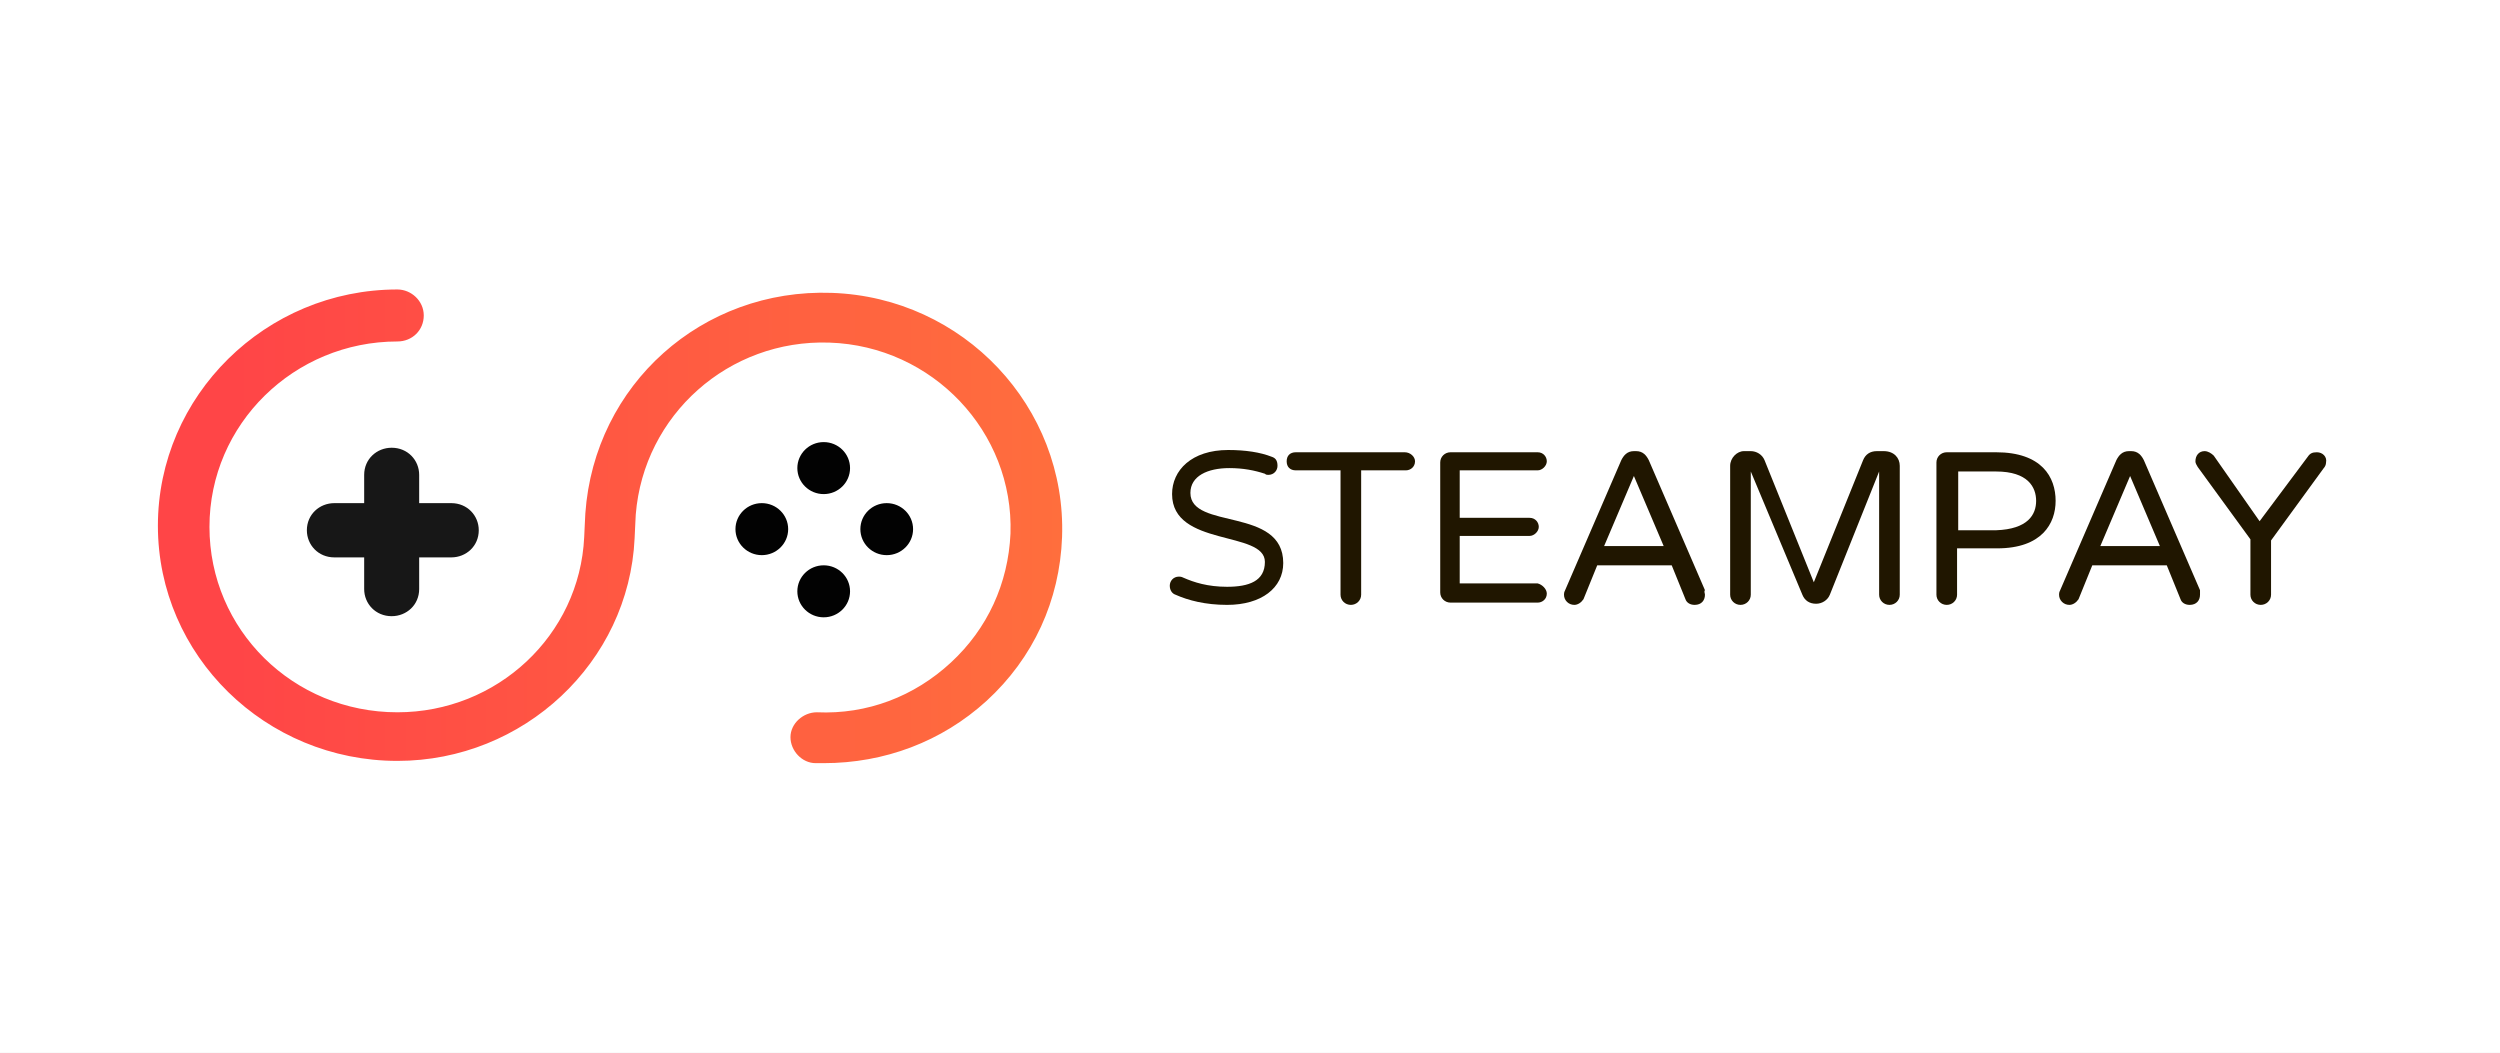
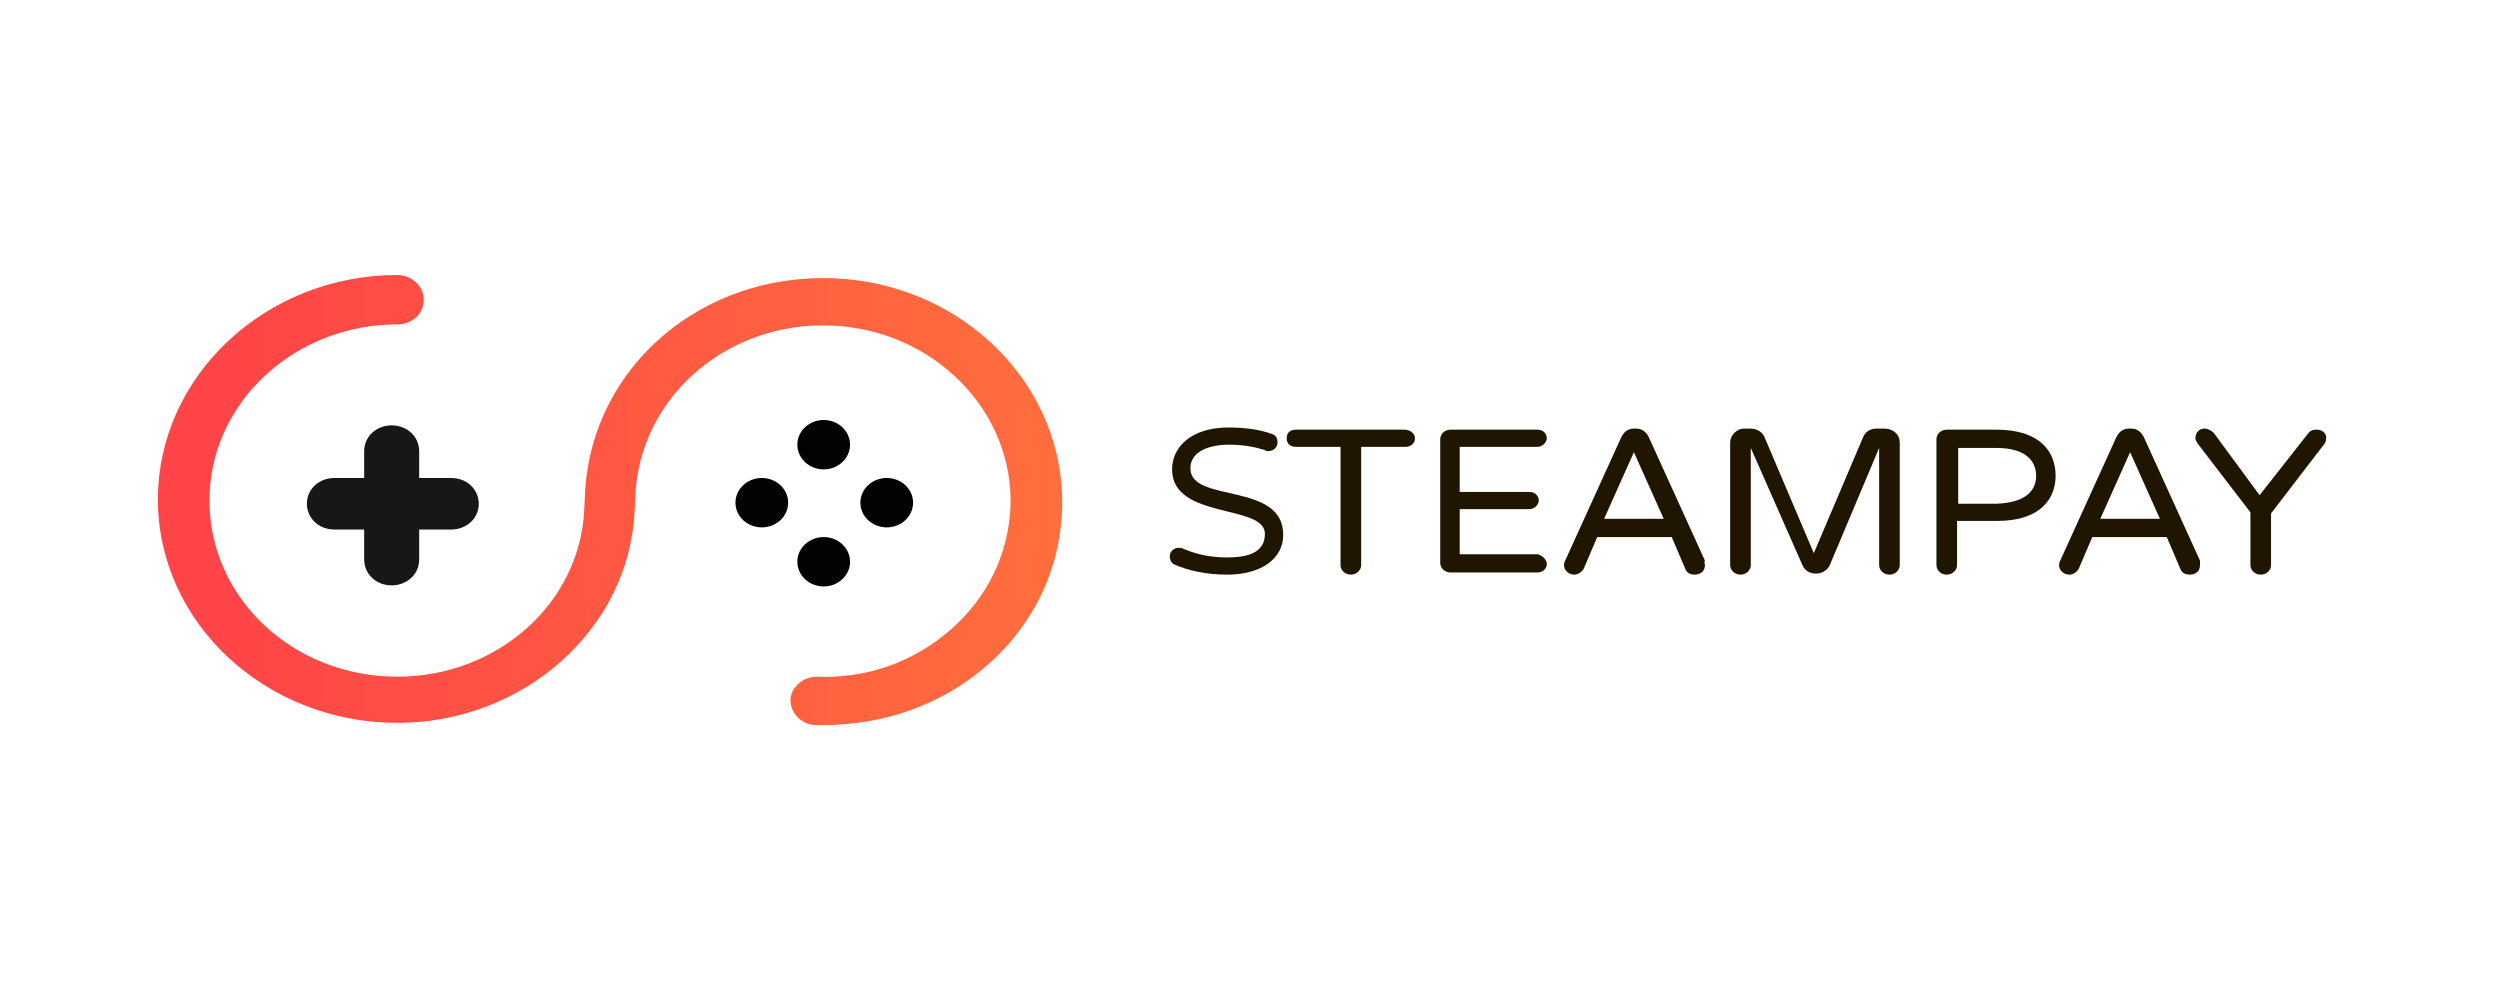
- <svg xmlns="http://www.w3.org/2000/svg" width="190" height="80" viewBox="0 0 190 80" fill="none">
-   <rect width="190" height="80" fill="white" />
-   <path d="M97.526 42.792C97.526 44.682 95.871 45.971 93.258 45.971C91.603 45.971 90.297 45.627 89.339 45.198C89.078 45.112 88.903 44.854 88.903 44.511C88.903 44.167 89.165 43.823 89.6 43.823C89.687 43.823 89.774 43.823 89.948 43.909C90.732 44.253 91.777 44.596 93.258 44.596C94.913 44.596 96.132 44.167 96.132 42.706C96.132 40.3 89.078 41.589 89.078 37.551C89.078 35.747 90.558 34.2 93.345 34.2C94.651 34.2 95.784 34.372 96.655 34.716C96.916 34.802 97.09 34.974 97.09 35.403C97.09 35.747 96.829 36.09 96.393 36.09C96.306 36.09 96.219 36.09 96.132 36.005C95.348 35.747 94.477 35.575 93.432 35.575C91.777 35.575 90.471 36.176 90.471 37.465C90.471 40.3 97.526 38.496 97.526 42.792Z" fill="#201600" />
-   <path d="M107.542 35.059C107.542 35.489 107.193 35.747 106.845 35.747H103.448V45.198C103.448 45.627 103.1 45.971 102.664 45.971C102.229 45.971 101.88 45.627 101.88 45.198V35.747H98.484C98.048 35.747 97.787 35.489 97.787 35.059C97.787 34.63 98.048 34.372 98.484 34.372H106.758C107.193 34.372 107.542 34.716 107.542 35.059Z" fill="#201600" />
-   <path d="M117.557 45.112C117.557 45.541 117.208 45.799 116.86 45.799H110.241C109.805 45.799 109.457 45.456 109.457 45.026V35.145C109.457 34.716 109.805 34.372 110.241 34.372H116.86C117.295 34.372 117.557 34.716 117.557 35.059C117.557 35.403 117.208 35.747 116.86 35.747H110.938V39.355H116.25C116.686 39.355 116.947 39.699 116.947 40.043C116.947 40.386 116.599 40.73 116.25 40.73H110.938V44.339H116.86C117.208 44.425 117.557 44.768 117.557 45.112Z" fill="#201600" />
-   <path d="M129.576 45.198C129.576 45.627 129.314 45.971 128.792 45.971C128.444 45.971 128.182 45.799 128.095 45.541L127.05 42.964H121.389L120.344 45.541C120.17 45.799 119.908 45.971 119.647 45.971C119.212 45.971 118.863 45.627 118.863 45.198C118.863 45.112 118.863 45.026 118.95 44.854L123.218 34.974C123.392 34.63 123.653 34.286 124.176 34.286H124.35C124.873 34.286 125.134 34.63 125.308 34.974L129.576 44.854C129.489 44.94 129.576 45.112 129.576 45.198ZM126.44 41.503L124.176 36.176L121.912 41.503H126.44Z" fill="#201600" />
-   <path d="M144.382 35.403V45.198C144.382 45.627 144.034 45.971 143.598 45.971C143.163 45.971 142.814 45.627 142.814 45.198V35.833L139.069 45.198C138.895 45.627 138.46 45.885 138.024 45.885C137.502 45.885 137.153 45.627 136.979 45.198L133.06 35.833V45.198C133.06 45.627 132.712 45.971 132.276 45.971C131.841 45.971 131.492 45.627 131.492 45.198V35.403C131.492 34.802 132.015 34.286 132.537 34.286H133.06C133.495 34.286 133.931 34.544 134.105 34.974L137.85 44.253L141.595 34.974C141.769 34.544 142.118 34.286 142.64 34.286H143.163C143.947 34.286 144.382 34.802 144.382 35.403Z" fill="#201600" />
-   <path d="M156.227 38.067C156.227 39.785 155.182 41.675 151.785 41.675H148.737V45.198C148.737 45.627 148.388 45.971 147.953 45.971C147.517 45.971 147.169 45.627 147.169 45.198V35.145C147.169 34.716 147.517 34.372 147.953 34.372H151.698C155.182 34.372 156.227 36.262 156.227 38.067ZM154.746 38.067C154.746 37.036 154.136 35.833 151.698 35.833H148.824V40.3H151.698C154.136 40.215 154.746 39.098 154.746 38.067Z" fill="#201600" />
-   <path d="M167.201 45.198C167.201 45.627 166.939 45.971 166.417 45.971C166.069 45.971 165.807 45.799 165.72 45.541L164.675 42.964H159.014L157.969 45.541C157.795 45.799 157.533 45.971 157.272 45.971C156.837 45.971 156.488 45.627 156.488 45.198C156.488 45.112 156.488 45.026 156.575 44.854L160.843 34.974C161.017 34.63 161.278 34.286 161.801 34.286H161.975C162.498 34.286 162.759 34.63 162.933 34.974L167.201 44.854C167.201 44.94 167.201 45.112 167.201 45.198ZM164.152 41.503L161.888 36.176L159.624 41.503H164.152Z" fill="#201600" />
-   <path d="M175.387 34.716C175.561 34.458 175.735 34.372 176.083 34.372C176.519 34.372 176.867 34.716 176.78 35.145C176.78 35.317 176.693 35.489 176.606 35.575L172.6 41.074V45.198C172.6 45.627 172.251 45.971 171.816 45.971C171.38 45.971 171.032 45.627 171.032 45.198V40.988L167.026 35.489C166.939 35.317 166.852 35.231 166.852 35.059C166.852 34.63 167.113 34.286 167.548 34.286C167.81 34.286 168.071 34.458 168.245 34.63L171.729 39.613L175.387 34.716Z" fill="#201600" />
-   <path d="M62.601 58C62.427 58 62.166 58 61.992 58C60.947 58 60.076 57.055 60.076 56.024C60.076 54.993 61.034 54.134 62.079 54.134C65.911 54.306 69.482 52.931 72.269 50.353C75.056 47.776 76.623 44.339 76.797 40.559C77.059 32.826 70.875 26.296 63.037 26.038C55.373 25.78 48.928 31.537 48.318 39.098C48.318 39.184 48.231 40.73 48.231 40.902C47.795 50.353 39.783 57.828 30.203 57.828C20.187 57.828 12 49.838 12 39.957C12 30.076 20.187 22 30.203 22C31.248 22 32.206 22.859 32.206 23.976C32.206 25.093 31.335 25.952 30.203 25.952C22.364 25.952 15.919 32.224 15.919 40.043C15.919 47.862 22.277 54.134 30.203 54.134C37.78 54.134 44.05 48.291 44.399 40.816C44.399 40.644 44.486 39.098 44.486 39.012C45.183 29.217 53.369 21.914 63.211 22.258C73.227 22.601 81.065 30.936 80.717 40.816C80.543 45.628 78.539 50.01 74.969 53.275C71.572 56.367 67.217 58 62.601 58Z" fill="url(#paint0_linear)" />
-   <path d="M62.601 37.551C63.707 37.551 64.604 36.666 64.604 35.575C64.604 34.483 63.707 33.599 62.601 33.599C61.495 33.599 60.598 34.483 60.598 35.575C60.598 36.666 61.495 37.551 62.601 37.551Z" fill="#020202" />
-   <path d="M62.601 46.916C63.707 46.916 64.604 46.031 64.604 44.94C64.604 43.849 63.707 42.964 62.601 42.964C61.495 42.964 60.598 43.849 60.598 44.94C60.598 46.031 61.495 46.916 62.601 46.916Z" fill="#020202" />
-   <path d="M57.898 42.191C59.004 42.191 59.901 41.306 59.901 40.214C59.901 39.123 59.004 38.238 57.898 38.238C56.791 38.238 55.895 39.123 55.895 40.214C55.895 41.306 56.791 42.191 57.898 42.191Z" fill="#020202" />
-   <path d="M67.391 42.191C68.497 42.191 69.394 41.306 69.394 40.214C69.394 39.123 68.497 38.238 67.391 38.238C66.284 38.238 65.388 39.123 65.388 40.214C65.388 41.306 66.284 42.191 67.391 42.191Z" fill="#020202" />
-   <path d="M34.296 38.238C35.515 38.238 36.386 39.183 36.386 40.3C36.386 41.503 35.428 42.362 34.296 42.362H25.413C24.193 42.362 23.322 41.417 23.322 40.3C23.322 39.097 24.28 38.238 25.413 38.238H34.296Z" fill="#171717" />
-   <path d="M27.677 36.09C27.677 34.888 28.635 34.028 29.767 34.028C30.986 34.028 31.857 34.973 31.857 36.09V44.768C31.857 45.971 30.899 46.83 29.767 46.83C28.548 46.83 27.677 45.885 27.677 44.768V36.09Z" fill="#171717" />
+ <svg xmlns="http://www.w3.org/2000/svg" width="200" height="80" viewBox="0 0 200 80" fill="none">
+   <rect width="200" height="80" fill="white" />
+   <g clip-path="url(#clip0)">
+     <path d="M102.659 42.792C102.659 44.682 100.917 45.971 98.167 45.971C96.425 45.971 95.05 45.627 94.041 45.198C93.766 45.112 93.583 44.854 93.583 44.511C93.583 44.167 93.858 43.823 94.316 43.823C94.408 43.823 94.5 43.823 94.683 43.909C95.508 44.253 96.608 44.596 98.167 44.596C99.909 44.596 101.192 44.167 101.192 42.706C101.192 40.3 93.766 41.589 93.766 37.551C93.766 35.747 95.325 34.2 98.258 34.2C99.634 34.2 100.826 34.372 101.742 34.716C102.017 34.802 102.201 34.974 102.201 35.403C102.201 35.747 101.926 36.09 101.467 36.09C101.376 36.09 101.284 36.09 101.192 36.005C100.367 35.747 99.45 35.575 98.35 35.575C96.608 35.575 95.233 36.176 95.233 37.465C95.233 40.3 102.659 38.496 102.659 42.792Z" fill="#201600" />
+     <path d="M113.201 35.059C113.201 35.489 112.835 35.747 112.468 35.747H108.893V45.198C108.893 45.627 108.526 45.971 108.068 45.971C107.609 45.971 107.242 45.627 107.242 45.198V35.747H103.667C103.209 35.747 102.934 35.489 102.934 35.059C102.934 34.63 103.209 34.372 103.667 34.372H112.376C112.835 34.372 113.201 34.716 113.201 35.059Z" fill="#201600" />
+     <path d="M123.745 45.112C123.745 45.541 123.378 45.799 123.011 45.799H116.044C115.585 45.799 115.219 45.456 115.219 45.026V35.145C115.219 34.716 115.585 34.372 116.044 34.372H123.011C123.47 34.372 123.745 34.716 123.745 35.059C123.745 35.403 123.378 35.747 123.011 35.747H116.777V39.355H122.37C122.828 39.355 123.103 39.699 123.103 40.043C123.103 40.386 122.736 40.73 122.37 40.73H116.777V44.339H123.011C123.378 44.425 123.745 44.768 123.745 45.112Z" fill="#201600" />
+     <path d="M136.396 45.198C136.396 45.627 136.121 45.971 135.571 45.971C135.205 45.971 134.93 45.799 134.838 45.541L133.738 42.964H127.779L126.679 45.541C126.495 45.799 126.22 45.971 125.945 45.971C125.487 45.971 125.12 45.627 125.12 45.198C125.12 45.112 125.12 45.026 125.212 44.854L129.704 34.974C129.887 34.63 130.162 34.286 130.712 34.286H130.896C131.446 34.286 131.721 34.63 131.904 34.974L136.396 44.854C136.305 44.94 136.396 45.112 136.396 45.198ZM133.096 41.503L130.712 36.176L128.329 41.503H133.096Z" fill="#201600" />
+     <path d="M151.981 35.403V45.198C151.981 45.627 151.615 45.971 151.156 45.971C150.698 45.971 150.331 45.627 150.331 45.198V35.833L146.389 45.198C146.206 45.627 145.747 45.885 145.289 45.885C144.739 45.885 144.372 45.627 144.189 45.198L140.063 35.833V45.198C140.063 45.627 139.697 45.971 139.238 45.971C138.78 45.971 138.413 45.627 138.413 45.198V35.403C138.413 34.802 138.963 34.286 139.513 34.286H140.063C140.522 34.286 140.98 34.544 141.163 34.974L145.106 44.253L149.048 34.974C149.231 34.544 149.598 34.286 150.148 34.286H150.698C151.523 34.286 151.981 34.802 151.981 35.403Z" fill="#201600" />
+     <path d="M164.449 38.067C164.449 39.785 163.349 41.675 159.774 41.675H156.565V45.198C156.565 45.627 156.199 45.971 155.74 45.971C155.282 45.971 154.915 45.627 154.915 45.198V35.145C154.915 34.716 155.282 34.372 155.74 34.372H159.682C163.349 34.372 164.449 36.262 164.449 38.067ZM162.891 38.067C162.891 37.036 162.249 35.833 159.682 35.833H156.657V40.3H159.682C162.249 40.215 162.891 39.098 162.891 38.067Z" fill="#201600" />
+     <path d="M176.001 45.198C176.001 45.627 175.726 45.971 175.176 45.971C174.809 45.971 174.534 45.799 174.442 45.541L173.342 42.964H167.383L166.283 45.541C166.1 45.799 165.825 45.971 165.55 45.971C165.091 45.971 164.725 45.627 164.725 45.198C164.725 45.112 164.725 45.026 164.816 44.854L169.308 34.974C169.492 34.63 169.767 34.286 170.317 34.286H170.5C171.05 34.286 171.325 34.63 171.509 34.974L176.001 44.854C176.001 44.94 176.001 45.112 176.001 45.198ZM172.792 41.503L170.409 36.176L168.025 41.503H172.792Z" fill="#201600" />
+     <path d="M184.618 34.716C184.802 34.458 184.985 34.372 185.352 34.372C185.81 34.372 186.177 34.716 186.085 35.145C186.085 35.317 185.993 35.489 185.902 35.575L181.684 41.074V45.198C181.684 45.627 181.318 45.971 180.859 45.971C180.401 45.971 180.034 45.627 180.034 45.198V40.988L175.817 35.489C175.725 35.317 175.634 35.231 175.634 35.059C175.634 34.63 175.909 34.286 176.367 34.286C176.642 34.286 176.917 34.458 177.101 34.63L180.768 39.613L184.618 34.716Z" fill="#201600" />
+     <path d="M65.896 58C65.713 58 65.438 58 65.255 58C64.154 58 63.238 57.055 63.238 56.024C63.238 54.993 64.246 54.134 65.346 54.134C69.38 54.306 73.139 52.931 76.073 50.353C79.006 47.776 80.656 44.339 80.84 40.559C81.115 32.826 74.606 26.296 66.355 26.038C58.287 25.78 51.503 31.537 50.861 39.098C50.861 39.184 50.77 40.73 50.77 40.902C50.311 50.353 41.877 57.828 31.792 57.828C21.25 57.828 12.632 49.838 12.632 39.957C12.632 30.076 21.25 22 31.792 22C32.892 22 33.901 22.859 33.901 23.976C33.901 25.093 32.984 25.952 31.792 25.952C23.541 25.952 16.757 32.224 16.757 40.043C16.757 47.862 23.45 54.134 31.792 54.134C39.768 54.134 46.369 48.291 46.736 40.816C46.736 40.644 46.827 39.098 46.827 39.012C47.561 29.217 56.178 21.914 66.538 22.258C77.081 22.601 85.332 30.936 84.965 40.816C84.782 45.628 82.673 50.01 78.915 53.275C75.339 56.367 70.755 58 65.896 58Z" fill="url(#paint0_linear)" />
+     <path d="M65.896 37.551C67.06 37.551 68.004 36.666 68.004 35.575C68.004 34.483 67.06 33.599 65.896 33.599C64.731 33.599 63.787 34.483 63.787 35.575C63.787 36.666 64.731 37.551 65.896 37.551Z" fill="#020202" />
+     <path d="M65.896 46.916C67.06 46.916 68.004 46.031 68.004 44.94C68.004 43.849 67.06 42.964 65.896 42.964C64.731 42.964 63.787 43.849 63.787 44.94C63.787 46.031 64.731 46.916 65.896 46.916Z" fill="#020202" />
+     <path d="M60.946 42.191C62.11 42.191 63.054 41.306 63.054 40.214C63.054 39.123 62.11 38.238 60.946 38.238C59.781 38.238 58.837 39.123 58.837 40.214C58.837 41.306 59.781 42.191 60.946 42.191Z" fill="#020202" />
+     <path d="M70.939 42.191C72.103 42.191 73.047 41.306 73.047 40.214C73.047 39.123 72.103 38.238 70.939 38.238C69.774 38.238 68.83 39.123 68.83 40.214C68.83 41.306 69.774 42.191 70.939 42.191Z" fill="#020202" />
+     <path d="M36.101 38.238C37.385 38.238 38.301 39.183 38.301 40.3C38.301 41.503 37.293 42.362 36.101 42.362H26.75C25.467 42.362 24.55 41.417 24.55 40.3C24.55 39.097 25.558 38.238 26.75 38.238H36.101Z" fill="#171717" />
+     <path d="M29.134 36.09C29.134 34.888 30.142 34.028 31.334 34.028C32.617 34.028 33.534 34.973 33.534 36.09V44.768C33.534 45.971 32.526 46.83 31.334 46.83C30.051 46.83 29.134 45.885 29.134 44.768V36.09Z" fill="#171717" />
+   </g>
  <defs>
-     <linearGradient id="paint0_linear" x1="12" y1="40.021" x2="80.722" y2="40.021" gradientUnits="userSpaceOnUse">
+     <linearGradient id="paint0_linear" x1="12.632" y1="40.021" x2="84.97" y2="40.021" gradientUnits="userSpaceOnUse">
      <stop offset="0.084" stop-color="#FF4547" />
      <stop offset="1" stop-color="#FF6E3D" />
    </linearGradient>
+     <clipPath id="clip0">
+       <rect width="174.737" height="36" fill="white" transform="translate(12.6318 22)" />
+     </clipPath>
  </defs>
</svg>
